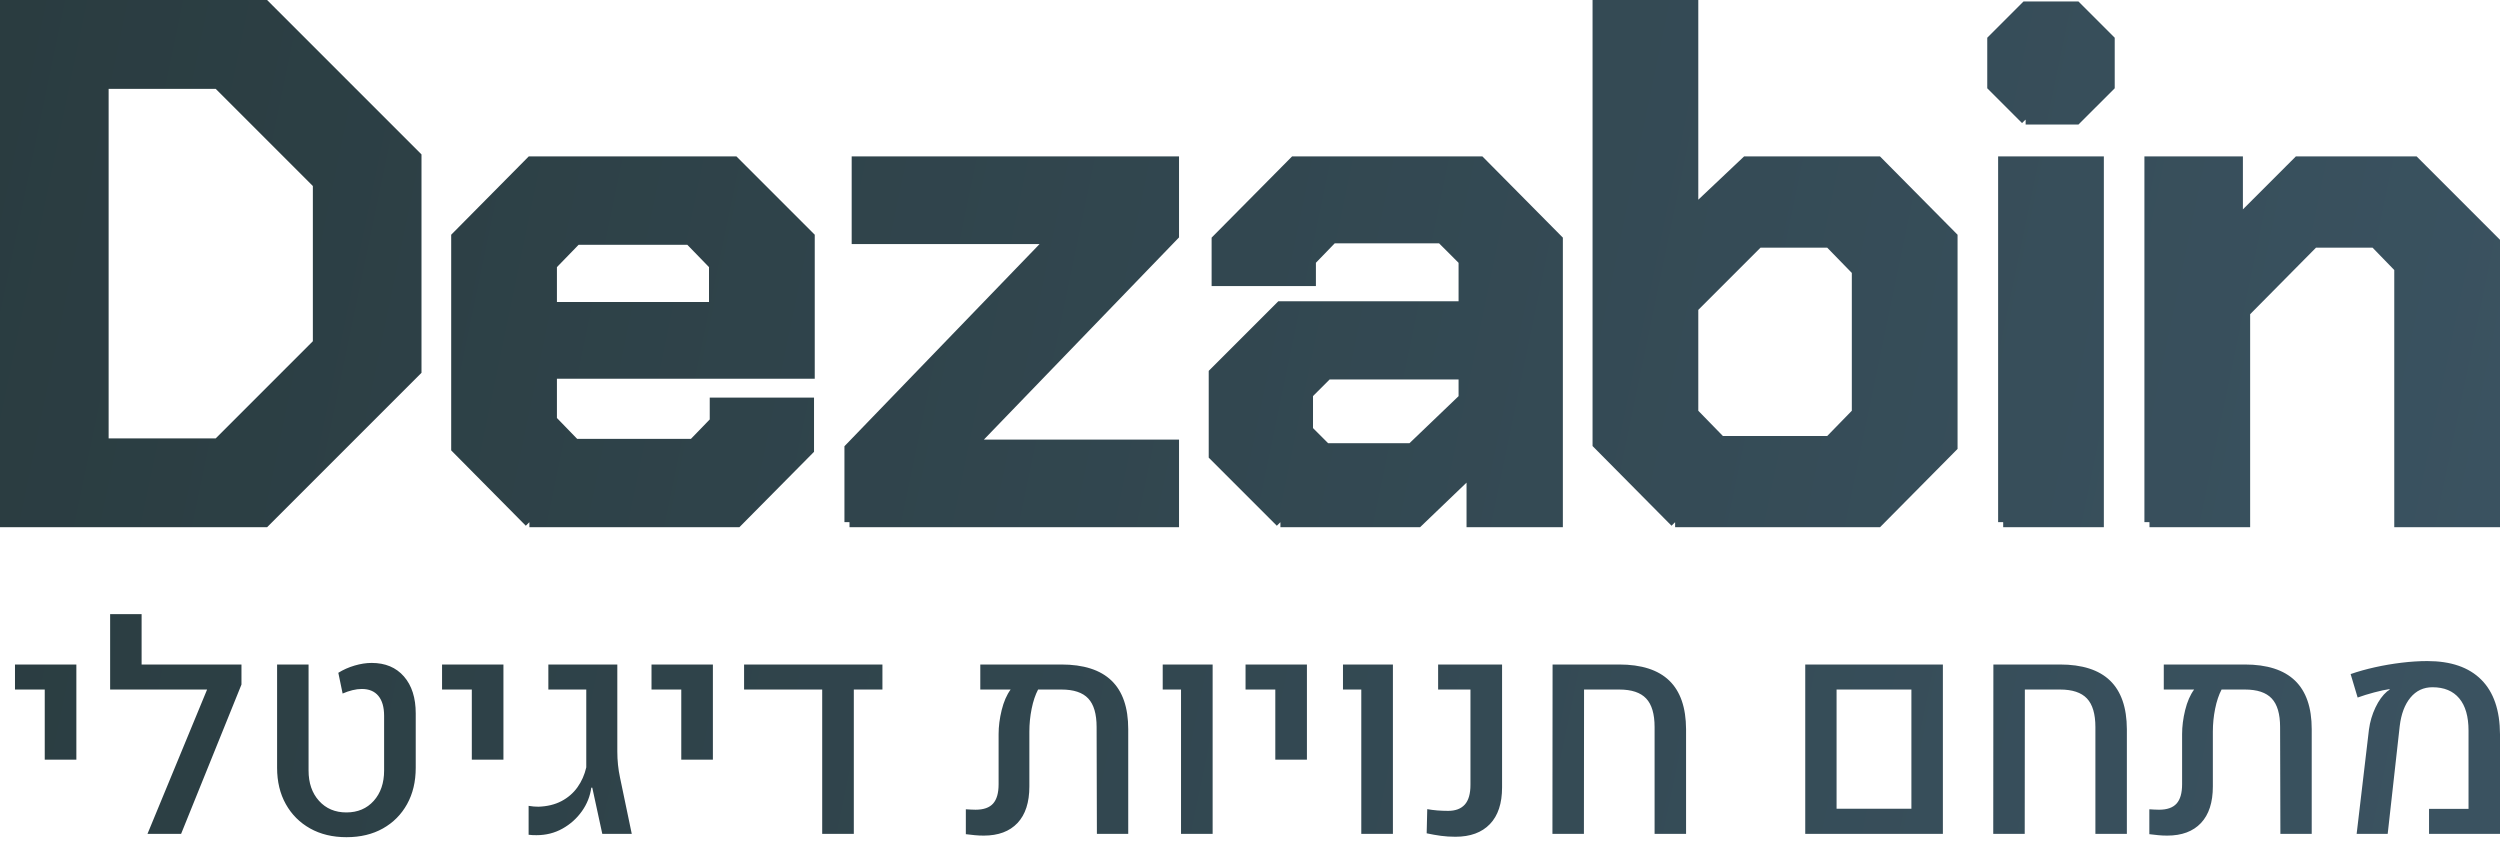
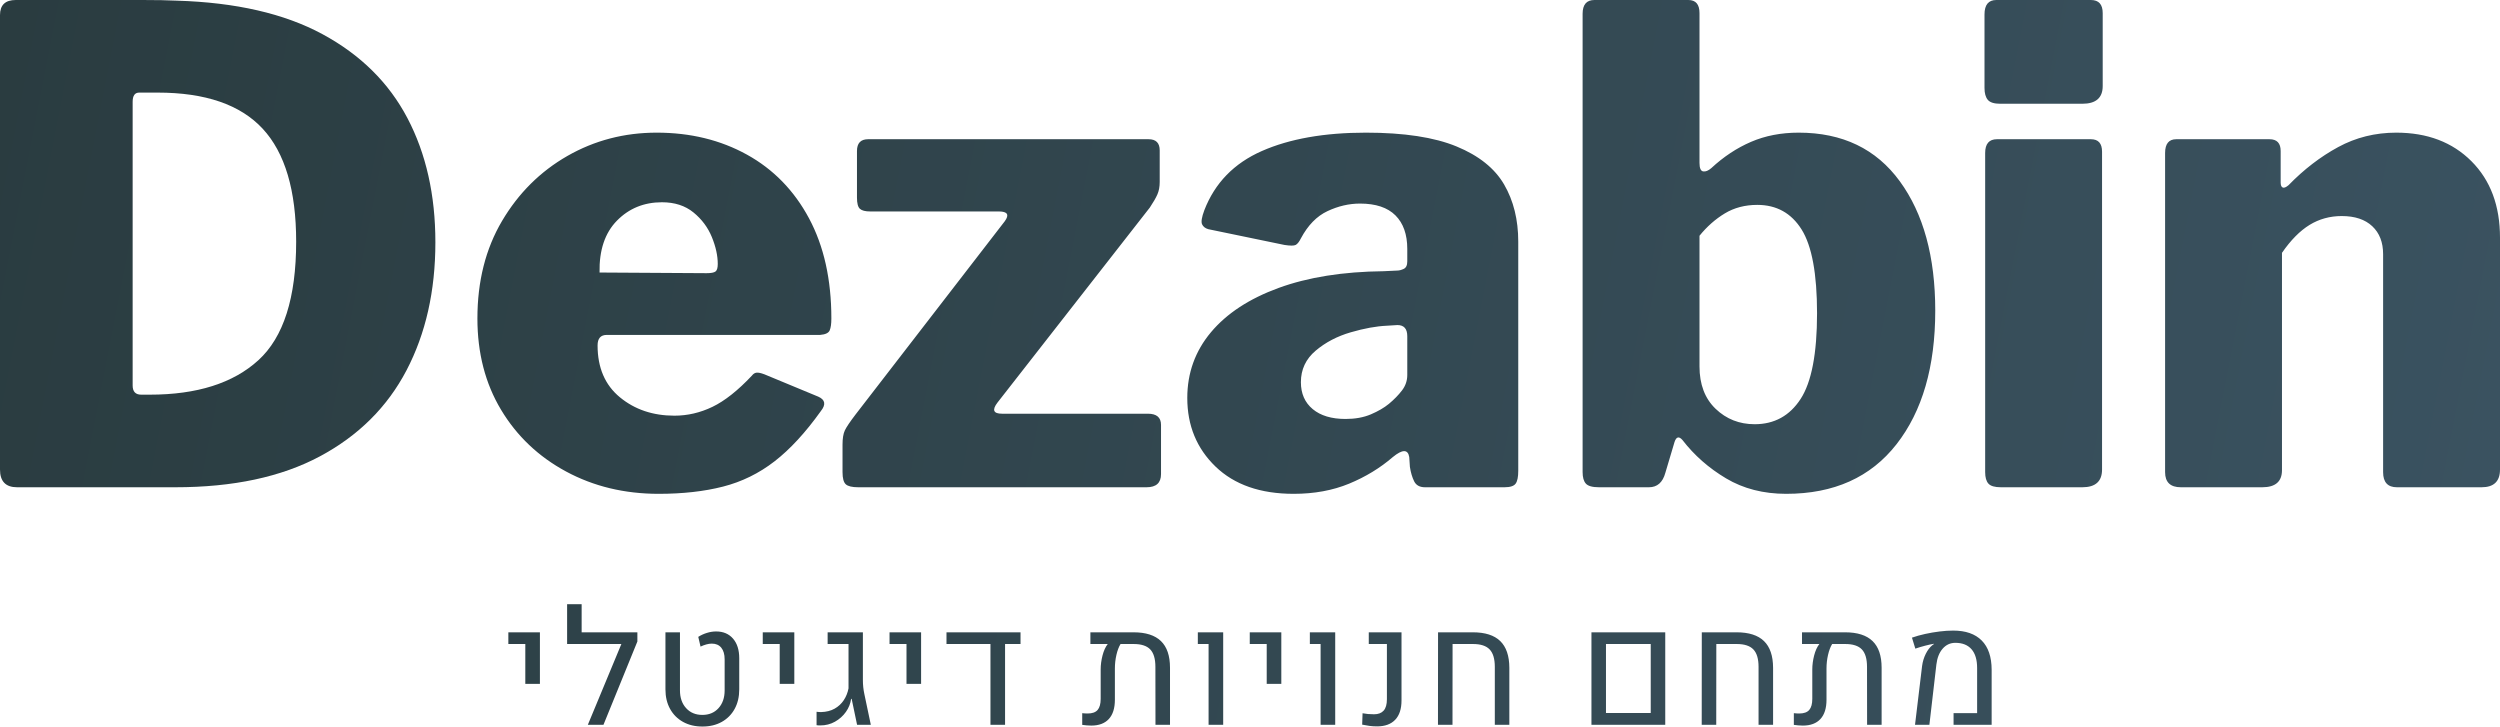
- <svg xmlns="http://www.w3.org/2000/svg" viewBox="-7 -7 3452 1162.986">
+ <svg xmlns="http://www.w3.org/2000/svg" viewBox="0 0 3807 1106.36">
  <defs>
-     <linearGradient id="g" gradientUnits="userSpaceOnUse" x1="0" y1="0" x2="3438" y2="714">
+     <linearGradient id="g" gradientUnits="userSpaceOnUse" x1="0" y1="0" x2="3807" y2="742">
      <stop offset="0" stop-color="#2a3c40" />
      <stop offset="1" stop-color="#3a5260" />
    </linearGradient>
  </defs>
-   <g fill="url(#g)" stroke="url(#g)" stroke-width="14" stroke-linejoin="miter" paint-order="stroke">
-     <path fill-rule="evenodd" d="M0 0 L358.874 0 L568 209.126 L568 504.874 L358.874 714 L0 714 Z M136 108.664 L293.727 108.664 L432 246.937 L432 467.063 L293.727 605.336 L136 605.336 Z" />
-     <path fill-rule="evenodd" d="M724 714L623 612L623 320L726 216L1007 216L1111 320L1111 509L755 509L755 573L787 606L950 606L980 575L980 549L1110 549L1110 614L1011 714L724 714M755 417L979 417L979 359L945 324L789 324L755 359L755 417M1166 714L1166 612L1443 325L1443 323L1176 323L1176 216L1614 216L1614 318L1337 605L1337 607L1614 607L1614 714L1166 714M1761 714L1669 622L1669 508L1761 416L2014 416L2014 353L1983 322L1833 322L1803 353L1803 381L1673 381L1673 324L1780 216L2037 216L2144 324L2144 714L2025 714L2025 643L1951 714L1761 714M1824 612L1942 612L2014 543L2014 510L1826 510L1799 537L1799 587L1824 612M2306 714L2199 606L2199 0L2331 0L2331 285L2404 216L2586 216L2689 320L2689 610L2586 714L2306 714M2369 602L2519 602L2557 563L2557 367L2519 328L2421 328L2331 418L2331 563L2369 602M2790 158L2744 112L2744 48L2790 2L2860 2L2906 48L2906 112L2860 158L2790 158M2759 714L2759 216L2891 216L2891 714L2759 714M2961 714L2961 216L3083 216L3083 299L3166 216L3327 216L3438 327L3438 714L3306 714L3306 363L3272 328L3188 328L3093 424L3093 714L2961 714" />
+   <g fill="url(#g)">
+     <path d="M267 742L26 742Q0 742 0 715L0 715L0 23Q0 0 24 0L24 0Q48 0 81 0Q114 0 149.5 0Q185 0 217 0Q249 0 269 1L269 1Q404 5 491 52Q578 99 620.5 180Q663 261 663 369L663 369Q663 480 619 564Q575 648 487 695Q399 742 267 742L267 742M215 601L215 601L228 601Q336 601 393.5 548.5Q451 496 451 368L451 368Q451 251 400 196Q349 141 240 141L240 141L212 141Q202 141 202 155L202 155L202 587Q202 601 215 601" />
+     <path d="M910 526L910 526Q910 577 944 605Q978 633 1027 633L1027 633Q1057 633 1085 619.5Q1113 606 1145 572L1145 572Q1148 568 1152 567.5Q1156 567 1164 570L1164 570L1246 604Q1262 611 1250 626L1250 626Q1215 675 1179.5 702.5Q1144 730 1101 741Q1058 752 1003 752L1003 752Q925 752 862 718Q799 684 763 624Q727 564 727 485L727 485Q727 400 764.5 336.5Q802 273 864 237.5Q926 202 1000 202L1000 202Q1077 202 1137.5 235.5Q1198 269 1232 332.5Q1266 396 1266 485L1266 485Q1266 497 1263.5 503Q1261 509 1249 510L1249 510L924 510Q910 510 910 526M913 415L1076 416Q1086 416 1089.5 413.5Q1093 411 1093 402L1093 402Q1093 383 1084 361Q1075 339 1056 323.5Q1037 308 1008 308L1008 308Q967 308 939.5 336Q912 364 913 415L913 415M1746 742L1307 742Q1293 742 1288 737.5Q1283 733 1283 719L1283 719L1283 677Q1283 663 1286.5 655.5Q1290 648 1303 631L1303 631L1530 337Q1541 322 1521 322L1521 322L1325 322Q1314 322 1309.5 318Q1305 314 1305 301L1305 301L1305 230Q1305 212 1322 212L1322 212L1749 212Q1766 212 1766 229L1766 229L1766 277Q1766 288 1762.5 296Q1759 304 1751 316L1751 316L1519 613Q1506 630 1526 630L1526 630L1748 630Q1768 630 1768 647L1768 647L1768 722Q1768 742 1746 742L1746 742M2121 696L2121 696Q2092 721 2054.5 736.5Q2017 752 1970 752L1970 752Q1894 752 1851 710.5Q1808 669 1808 606L1808 606Q1808 549 1844 506Q1880 463 1947 438.5Q2014 414 2107 413L2107 413L2128 412Q2132 412 2137.5 409.5Q2143 407 2143 398L2143 398L2143 379Q2143 346 2125 328Q2107 310 2071 310L2071 310Q2046 310 2021.5 321.5Q1997 333 1981 363L1981 363Q1977 371 1973 373Q1969 375 1956 373L1956 373L1840 349Q1833 347 1830.5 341.5Q1828 336 1834 320L1834 320Q1858 258 1921.5 230Q1985 202 2080 202L2080 202Q2167 202 2218 223Q2269 244 2290.5 281Q2312 318 2312 368L2312 368L2312 717Q2312 731 2308 736.5Q2304 742 2291 742L2291 742L2170 742Q2158 742 2153.5 733Q2149 724 2147 711L2147 711L2146 696Q2143 678 2121 696M2143 571L2143 512Q2143 495 2128 495L2128 495L2112 496Q2088 497 2057 506Q2026 515 2003.5 534Q1981 553 1981 582L1981 582Q1981 608 1999 623Q2017 638 2049 638L2049 638Q2071 638 2087.5 631Q2104 624 2115 615L2115 615Q2127 605 2135 594.5Q2143 584 2143 571L2143 571M2511 742L2435 742Q2420 742 2415 736.5Q2410 731 2410 719L2410 719L2410 21Q2410 0 2428 0L2428 0L2571 0Q2588 0 2588 20L2588 20L2588 248Q2588 260 2593.5 261Q2599 262 2606 256L2606 256Q2634 230 2666.5 216Q2699 202 2739 202L2739 202Q2839 202 2893 276Q2947 350 2947 473L2947 473Q2947 601 2888 676.5Q2829 752 2720 752L2720 752Q2668 752 2628.5 728.5Q2589 705 2562 670L2562 670Q2554 661 2550 673L2550 673L2536 720Q2530 742 2511 742L2511 742M2588 359L2588 558Q2588 599 2612.5 622.5Q2637 646 2672 646L2672 646Q2717 646 2742 607.5Q2767 569 2767 477L2767 477Q2767 387 2743.5 349.5Q2720 312 2676 312L2676 312Q2648 312 2626.5 325Q2605 338 2588 359L2588 359M3202 20L3202 131Q3202 158 3171 158L3171 158L3046 158Q3032 158 3027 152Q3022 146 3022 134L3022 134L3022 22Q3022 0 3040 0L3040 0L3184 0Q3202 0 3202 20L3202 20M3201 231L3201 715Q3201 742 3171 742L3171 742L3047 742Q3033 742 3028 736.5Q3023 731 3023 719L3023 719L3023 233Q3023 212 3041 212L3041 212L3184 212Q3201 212 3201 231L3201 231M3445 742L3321 742Q3297 742 3297 719L3297 719L3297 233Q3297 212 3314 212L3314 212L3456 212Q3473 212 3473 230L3473 230L3473 278Q3473 284 3476 285.5Q3479 287 3485 282L3485 282Q3520 246 3560.5 224Q3601 202 3649 202L3649 202Q3720 202 3763.5 245.5Q3807 289 3807 362L3807 362L3807 715Q3807 742 3779 742L3779 742L3650 742Q3629 742 3629 719L3629 719L3629 387Q3629 360 3612.5 344.5Q3596 329 3566 329L3566 329Q3539 329 3517 342.5Q3495 356 3475 385L3475 385L3475 716Q3475 742 3445 742L3445 742" />
+     <path d="M822.18 1041.43L799.94 1041.43L799.94 980.7L774.12 980.7L774.12 962.88L822.18 962.88L822.18 1041.43M962.24 980.7L863.6 980.7L863.6 920.08L885.72 920.08L885.72 962.88L962.24 962.88L962.24 980.7M970.6 962.88L970.6 976.87L918.95 1103.72L895.16 1103.72L953.63 962.88L970.6 962.88M1069.65 1106.36L1069.65 1106.36Q1052.79 1106.36 1040.12 1099.3Q1027.44 1092.25 1020.39 1079.51Q1013.34 1066.78 1013.34 1049.8L1013.34 1049.8L1013.34 962.88L1035.45 962.88L1035.45 1051.36Q1035.45 1068.1 1044.84 1078.38Q1054.23 1088.66 1069.53 1088.66L1069.53 1088.66Q1084.83 1088.66 1094.16 1078.38Q1103.48 1068.1 1103.48 1051.36L1103.48 1051.36L1103.48 1004.13Q1103.48 992.65 1098.4 986.38Q1093.32 980.1 1084 980.1L1084 980.1Q1079.93 980.1 1075.51 981.35Q1071.08 982.61 1066.78 984.64L1066.78 984.64L1063.31 969.82Q1069.29 965.99 1076.46 963.78Q1083.64 961.57 1090.45 961.57L1090.45 961.57Q1106.83 961.57 1116.28 972.51Q1125.72 983.45 1125.72 1002.34L1125.72 1002.34L1125.72 1049.8Q1125.72 1066.78 1118.73 1079.51Q1111.73 1092.25 1099.12 1099.3Q1086.51 1106.36 1069.65 1106.36M1209.58 1041.43L1187.34 1041.43L1187.34 980.7L1161.52 980.7L1161.52 962.88L1209.58 962.88L1209.58 1041.43M1249.09 1104.68L1249.09 1104.68Q1247.77 1104.68 1246.28 1104.62Q1244.78 1104.56 1243.47 1104.32L1243.47 1104.32L1243.47 1083.88Q1245.26 1084.12 1247.05 1084.24Q1248.85 1084.36 1250.4 1084.36L1250.4 1084.36Q1262.36 1084 1270.96 1079.16Q1279.57 1074.31 1284.89 1066.24Q1290.21 1058.17 1292.13 1048.25L1292.13 1048.25L1292.13 980.7L1260.32 980.7L1260.32 962.88L1314.01 962.88L1314.01 1035.58Q1314.01 1046.69 1316.28 1057.1L1316.28 1057.1L1326.08 1103.72L1305.16 1103.72L1296.91 1064.27L1296.07 1064.27Q1294.64 1074.91 1288.12 1084.12Q1281.61 1093.32 1271.5 1099Q1261.4 1104.68 1249.09 1104.68M1402.65 1041.43L1380.41 1041.43L1380.41 980.7L1354.59 980.7L1354.59 962.88L1402.65 962.88L1402.65 1041.43M1441.31 980.7L1441.31 962.88L1554.06 962.88L1554.06 980.7L1530.51 980.7L1530.51 1103.72L1508.27 1103.72L1508.27 980.7L1441.31 980.7M1660.45 962.88L1726.08 962.88Q1754.06 962.88 1767.87 976.21Q1781.68 989.54 1781.68 1016.8L1781.68 1016.8L1781.68 1103.72L1759.56 1103.72L1759.44 1015.49Q1759.44 997.2 1751.61 988.95Q1743.78 980.7 1726.32 980.7L1726.32 980.7L1706.36 980.7Q1702.41 987.15 1700.08 997.26Q1697.75 1007.36 1697.75 1018L1697.75 1018L1697.75 1065.47Q1697.75 1084.95 1688.48 1094.94Q1679.22 1104.92 1661.76 1104.92L1661.76 1104.92Q1658.17 1104.92 1654.89 1104.62Q1651.6 1104.32 1648.01 1103.84L1648.01 1103.84L1648.01 1086.03Q1650.16 1086.27 1652.26 1086.39Q1654.35 1086.51 1656.26 1086.51L1656.26 1086.51Q1666.78 1086.51 1671.44 1081.13Q1676.11 1075.75 1676.11 1064.15L1676.11 1064.15L1676.11 1019.67Q1676.11 1009.03 1678.92 998.15Q1681.73 987.27 1686.87 980.7L1686.87 980.7L1660.45 980.7L1660.45 962.88M1862.67 1103.72L1840.43 1103.72L1840.43 980.7L1824.05 980.7L1824.05 962.88L1862.67 962.88L1862.67 1103.72M1951.19 1041.43L1928.95 1041.43L1928.95 980.7L1903.13 980.7L1903.13 962.88L1951.19 962.88L1951.19 1041.43M2033.26 1103.72L2011.02 1103.72L2011.02 980.7L1994.64 980.7L1994.64 962.88L2033.26 962.88L2033.26 1103.72M2097.15 1106.12L2097.15 1106.12Q2090.94 1106.12 2085.44 1105.4Q2079.94 1104.68 2074.32 1103.49L2074.32 1103.49L2074.91 1086.15Q2082.69 1087.7 2092.37 1087.7L2092.37 1087.7Q2102.05 1087.7 2107.02 1082.14Q2111.98 1076.58 2111.98 1064.75L2111.98 1064.75L2111.98 980.7L2084.36 980.7L2084.36 962.88L2134.22 962.88L2134.22 1066.54Q2134.22 1086.03 2124.59 1096.07Q2114.97 1106.12 2097.15 1106.12M2211.86 1103.72L2189.74 1103.72L2189.86 962.88L2242.82 962.88Q2270.8 962.88 2284.55 976.21Q2298.3 989.54 2298.42 1016.8L2298.42 1016.8L2298.42 1103.72L2276.3 1103.72L2276.3 1015.49Q2276.3 997.2 2268.41 988.95Q2260.52 980.7 2243.06 980.7L2243.06 980.7L2211.98 980.7L2211.86 1103.72M2535.84 1103.72L2423.46 1103.72L2423.46 962.88L2535.84 962.88L2535.84 1103.72M2445.58 980.7L2445.58 1085.79L2513.73 1085.79L2513.73 980.7L2445.58 980.7M2613.49 1103.72L2591.37 1103.72L2591.49 962.88L2644.45 962.88Q2672.43 962.88 2686.18 976.21Q2699.93 989.54 2700.05 1016.8L2700.05 1016.8L2700.05 1103.72L2677.93 1103.72L2677.93 1015.49Q2677.93 997.2 2670.04 988.95Q2662.15 980.7 2644.69 980.7L2644.69 980.7L2613.61 980.7L2613.49 1103.72M2744.09 962.88L2809.73 962.88Q2837.71 962.88 2851.52 976.21Q2865.33 989.54 2865.33 1016.8L2865.33 1016.8L2865.33 1103.72L2843.21 1103.72L2843.09 1015.49Q2843.09 997.2 2835.26 988.95Q2827.43 980.7 2809.97 980.7L2809.97 980.7L2790.01 980.7Q2786.06 987.15 2783.73 997.26Q2781.4 1007.36 2781.4 1018L2781.4 1018L2781.4 1065.47Q2781.4 1084.95 2772.13 1094.94Q2762.87 1104.92 2745.41 1104.92L2745.41 1104.92Q2741.82 1104.92 2738.53 1104.62Q2735.25 1104.32 2731.66 1103.84L2731.66 1103.84L2731.66 1086.03Q2733.81 1086.27 2735.9 1086.39Q2738 1086.51 2739.91 1086.51L2739.91 1086.51Q2750.43 1086.51 2755.09 1081.13Q2759.76 1075.75 2759.76 1064.15L2759.76 1064.15L2759.76 1019.67Q2759.76 1009.03 2762.57 998.15Q2765.38 987.27 2770.52 980.7L2770.52 980.7L2744.09 980.7L2744.09 962.88M2938.07 1103.72L2916.19 1103.72L2926.95 1014.17Q2928.27 1004.25 2932.57 995.64Q2936.87 987.03 2942.73 982.37L2942.73 982.37Q2943.33 981.89 2943.99 981.47Q2944.65 981.06 2945.12 980.7L2945.12 980.7L2944.88 980.34Q2939.62 981.18 2931.55 983.27Q2923.48 985.36 2916.67 987.75L2916.67 987.75L2911.53 971.01Q2920.73 967.78 2931.55 965.39Q2942.37 963 2953.49 961.63Q2964.61 960.25 2974.3 960.25L2974.3 960.25Q3002.75 960.25 3017.76 975.38Q3032.76 990.5 3032.88 1019.79L3032.88 1019.79L3032.88 1103.72L2974.89 1103.72L2974.89 1085.91L3010.76 1085.91L3010.76 1017.28Q3010.76 998.39 3002.21 988.65Q2993.67 978.9 2977.64 978.9L2977.64 978.9Q2966.05 978.9 2958.28 987.81Q2950.5 996.72 2948.71 1012.02L2948.71 1012.02L2938.07 1103.72" />
  </g>
-   <path fill="url(#g)" d="M98.44 1041.91L54.78 1041.91L54.78 945.11L13.69 945.11L13.69 910.54L98.44 910.54L98.44 1041.91M310.62 945.11L145.07 945.11L145.07 841L188.53 841L188.53 910.54L310.62 910.54L310.62 945.11M326.42 910.54L326.42 938.2L243.05 1144.44L196.63 1144.44L293.23 910.54L326.42 910.54M471.42 1148.99L471.42 1148.99Q442.78 1148.99 421.25 1136.94Q399.71 1124.88 387.66 1103.35Q375.61 1081.82 375.61 1053.17L375.61 1053.17L375.61 910.54L419.07 910.54L419.07 1056.93Q419.07 1082.81 433.49 1098.81Q447.92 1114.81 471.23 1114.81L471.23 1114.81Q494.74 1114.81 509.06 1098.81Q523.38 1082.81 523.38 1056.93L523.38 1056.93L523.38 981.46Q523.38 963.48 515.48 953.9Q507.58 944.32 492.56 944.32L492.56 944.32Q486.44 944.32 479.62 946Q472.81 947.68 466.09 950.64L466.09 950.64L460.16 922Q470.24 915.68 482.59 912.02Q494.93 908.37 506.19 908.37L506.19 908.37Q534.44 908.37 550.74 927.03Q567.04 945.7 567.04 978.1L567.04 978.1L567.04 1053.17Q567.04 1081.82 555.09 1103.35Q543.14 1124.88 521.7 1136.94Q500.27 1148.99 471.42 1148.99M688.14 1041.91L644.48 1041.91L644.48 945.11L603.39 945.11L603.39 910.54L688.14 910.54L688.14 1041.91M733.78 1146.22L733.78 1146.22Q731.21 1146.22 728.34 1146.12Q725.48 1146.02 722.91 1145.63L722.91 1145.63L722.91 1105.72Q726.47 1106.31 729.82 1106.61Q733.18 1106.91 736.34 1106.91L736.34 1106.91Q754.72 1106.31 768.25 1099.2Q781.78 1092.09 790.38 1080.04Q798.97 1067.99 802.52 1052.58L802.52 1052.58L802.52 945.11L750.17 945.11L750.17 910.54L845.39 910.54L845.39 1030.65Q845.39 1049.42 849.15 1066.8L849.15 1066.8L865.35 1144.44L824.65 1144.44L810.82 1080.63L809.44 1080.63Q807.07 1098.21 796.5 1113.13Q785.93 1128.05 769.73 1137.13Q753.53 1146.22 733.78 1146.22M977.36 1041.91L933.7 1041.91L933.7 945.11L892.61 945.11L892.61 910.54L977.36 910.54L977.36 1041.91M1020.43 945.11L1020.43 910.54L1211.46 910.54L1211.46 945.11L1171.95 945.11L1171.95 1144.44L1128.29 1144.44L1128.29 945.11L1020.43 945.11M1346.59 910.54L1458.4 910.54Q1504.63 910.54 1527.74 932.76Q1550.86 954.99 1550.86 999.83L1550.86 999.83L1550.86 1144.44L1507.59 1144.44L1507.2 996.87Q1507.2 969.8 1495.64 957.46Q1484.08 945.11 1458.6 945.11L1458.6 945.11L1426.4 945.11Q1420.67 955.98 1417.51 971.58Q1414.35 987.19 1414.35 1003.19L1414.35 1003.19L1414.35 1078.85Q1414.35 1112.04 1397.95 1129.43Q1381.55 1146.81 1351.33 1146.81L1351.33 1146.81Q1344.81 1146.81 1338.98 1146.22Q1333.15 1145.63 1326.63 1144.84L1326.63 1144.84L1326.63 1110.46Q1330.19 1110.66 1333.55 1110.86Q1336.91 1111.06 1340.07 1111.06L1340.07 1111.06Q1356.66 1111.06 1364.27 1102.56Q1371.87 1094.07 1371.87 1075.89L1371.87 1075.89L1371.87 1006.75Q1371.87 990.75 1376.12 973.46Q1380.37 956.17 1388.47 945.11L1388.47 945.11L1346.59 945.11L1346.59 910.54M1667.41 1144.44L1623.75 1144.44L1623.75 945.11L1598.47 945.11L1598.47 910.54L1667.41 910.54L1667.41 1144.44M1797.6 1041.91L1753.94 1041.91L1753.94 945.11L1712.85 945.11L1712.85 910.54L1797.6 910.54L1797.6 1041.91M1916.33 1144.44L1872.67 1144.44L1872.67 945.11L1847.38 945.11L1847.38 910.54L1916.33 910.54L1916.33 1144.44M2002.66 1148.39L2002.66 1148.39Q1991.99 1148.39 1982.61 1147.11Q1973.23 1145.83 1962.95 1143.65L1962.95 1143.65L1963.74 1110.27Q1976.98 1112.64 1992.59 1112.64L1992.59 1112.64Q2007.8 1112.64 2015.6 1103.94Q2023.41 1095.25 2023.41 1076.68L2023.41 1076.68L2023.41 945.11L1978.76 945.11L1978.76 910.54L2067.06 910.54L2067.06 1080.24Q2067.06 1113.43 2050.27 1130.91Q2033.48 1148.39 2002.66 1148.39M2180.07 1144.44L2136.6 1144.44L2136.8 910.54L2228.66 910.54Q2274.89 910.54 2297.91 932.76Q2320.92 954.99 2321.12 999.83L2321.12 999.83L2321.12 1144.44L2277.66 1144.44L2277.66 996.87Q2277.66 969.8 2266 957.46Q2254.35 945.11 2228.86 945.11L2228.86 945.11L2180.26 945.11L2180.07 1144.44M2675.73 1144.44L2485.68 1144.44L2485.68 910.54L2675.73 910.54L2675.73 1144.44M2528.94 945.11L2528.94 1109.67L2632.26 1109.67L2632.26 945.11L2528.94 945.11M2788.73 1144.44L2745.27 1144.44L2745.46 910.54L2837.33 910.54Q2883.55 910.54 2906.57 932.76Q2929.58 954.99 2929.78 999.83L2929.78 999.83L2929.78 1144.44L2886.32 1144.44L2886.32 996.87Q2886.32 969.8 2874.66 957.46Q2863.01 945.11 2837.52 945.11L2837.52 945.11L2788.92 945.11L2788.73 1144.44M2980.75 910.54L3092.56 910.54Q3138.79 910.54 3161.91 932.76Q3185.02 954.99 3185.02 999.83L3185.02 999.83L3185.02 1144.44L3141.76 1144.44L3141.36 996.87Q3141.36 969.8 3129.8 957.46Q3118.25 945.11 3092.76 945.11L3092.76 945.11L3060.56 945.11Q3054.83 955.98 3051.67 971.58Q3048.51 987.19 3048.51 1003.19L3048.51 1003.19L3048.51 1078.85Q3048.51 1112.04 3032.11 1129.43Q3015.72 1146.81 2985.49 1146.81L2985.49 1146.81Q2978.97 1146.81 2973.14 1146.22Q2967.32 1145.63 2960.8 1144.84L2960.8 1144.84L2960.8 1110.46Q2964.35 1110.66 2967.71 1110.86Q2971.07 1111.06 2974.23 1111.06L2974.23 1111.06Q2990.82 1111.06 2998.43 1102.56Q3006.04 1094.07 3006.04 1075.89L3006.04 1075.89L3006.04 1006.75Q3006.04 990.75 3010.28 973.46Q3014.53 956.17 3022.63 945.11L3022.63 945.11L2980.75 945.11L2980.75 910.54M3289.92 1144.44L3247.05 1144.44L3264.04 1000.43Q3266.21 984.23 3273.03 969.9Q3279.85 955.58 3289.13 947.68L3289.13 947.68Q3290.12 947.09 3291.11 946.39Q3292.09 945.7 3292.69 945.11L3292.69 945.11L3292.49 944.52Q3283.99 945.7 3271.35 949.06Q3258.71 952.42 3248.43 956.17L3248.43 956.17L3238.75 923.77Q3253.97 918.44 3272.14 914.39Q3290.32 910.34 3309.08 908.07Q3327.85 905.8 3344.64 905.8L3344.64 905.8Q3393.44 905.8 3419.12 931.48Q3444.8 957.16 3445 1006.94L3445 1006.94L3445 1144.44L3347.01 1144.44L3347.01 1109.87L3401.54 1109.87L3401.54 1001.81Q3401.54 972.57 3388.7 957.26Q3375.86 941.95 3351.75 941.95L3351.75 941.95Q3333.18 941.95 3321.33 956.27Q3309.48 970.6 3306.52 995.68L3306.52 995.68L3289.92 1144.44" />
</svg>
